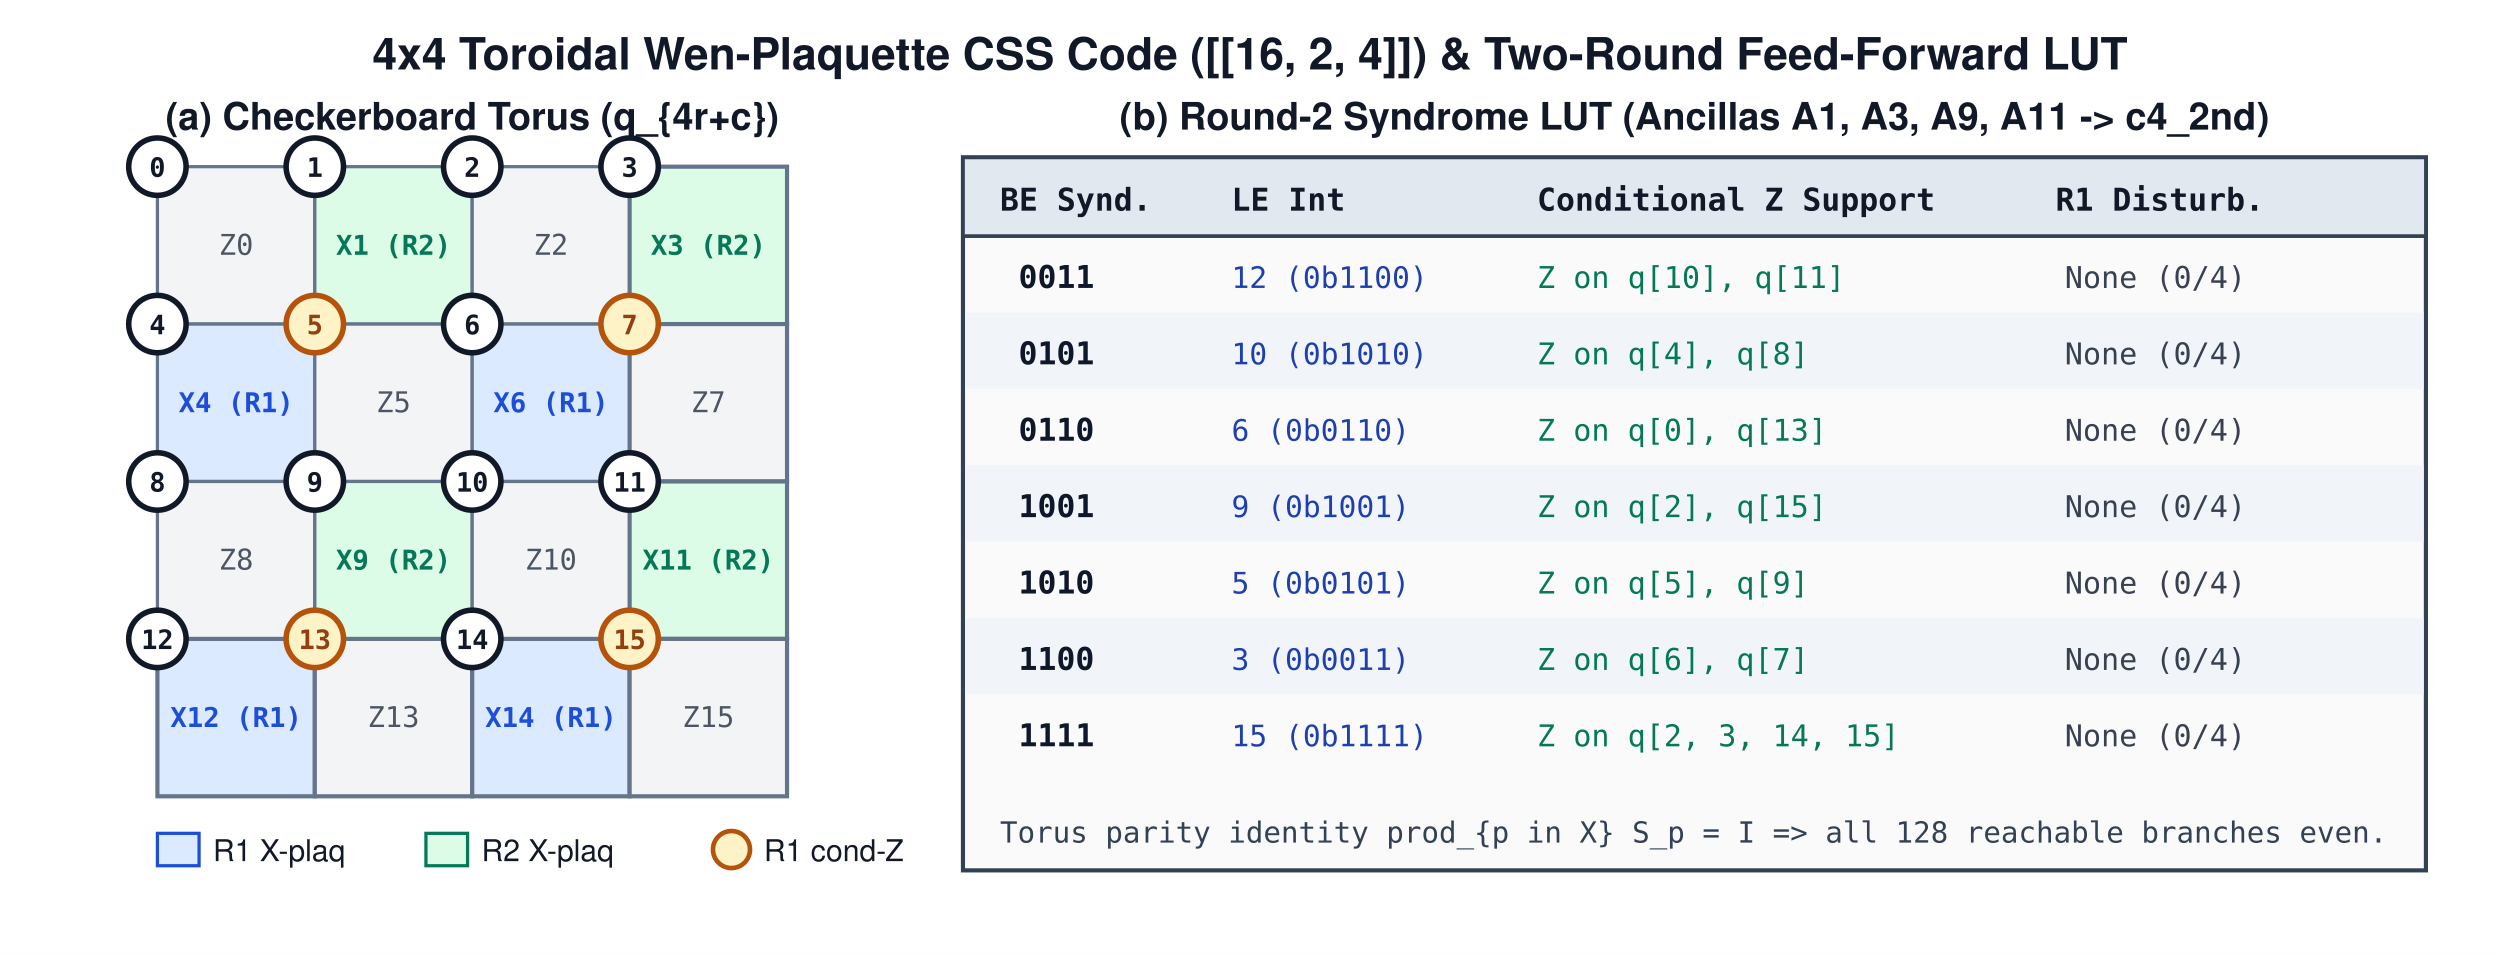
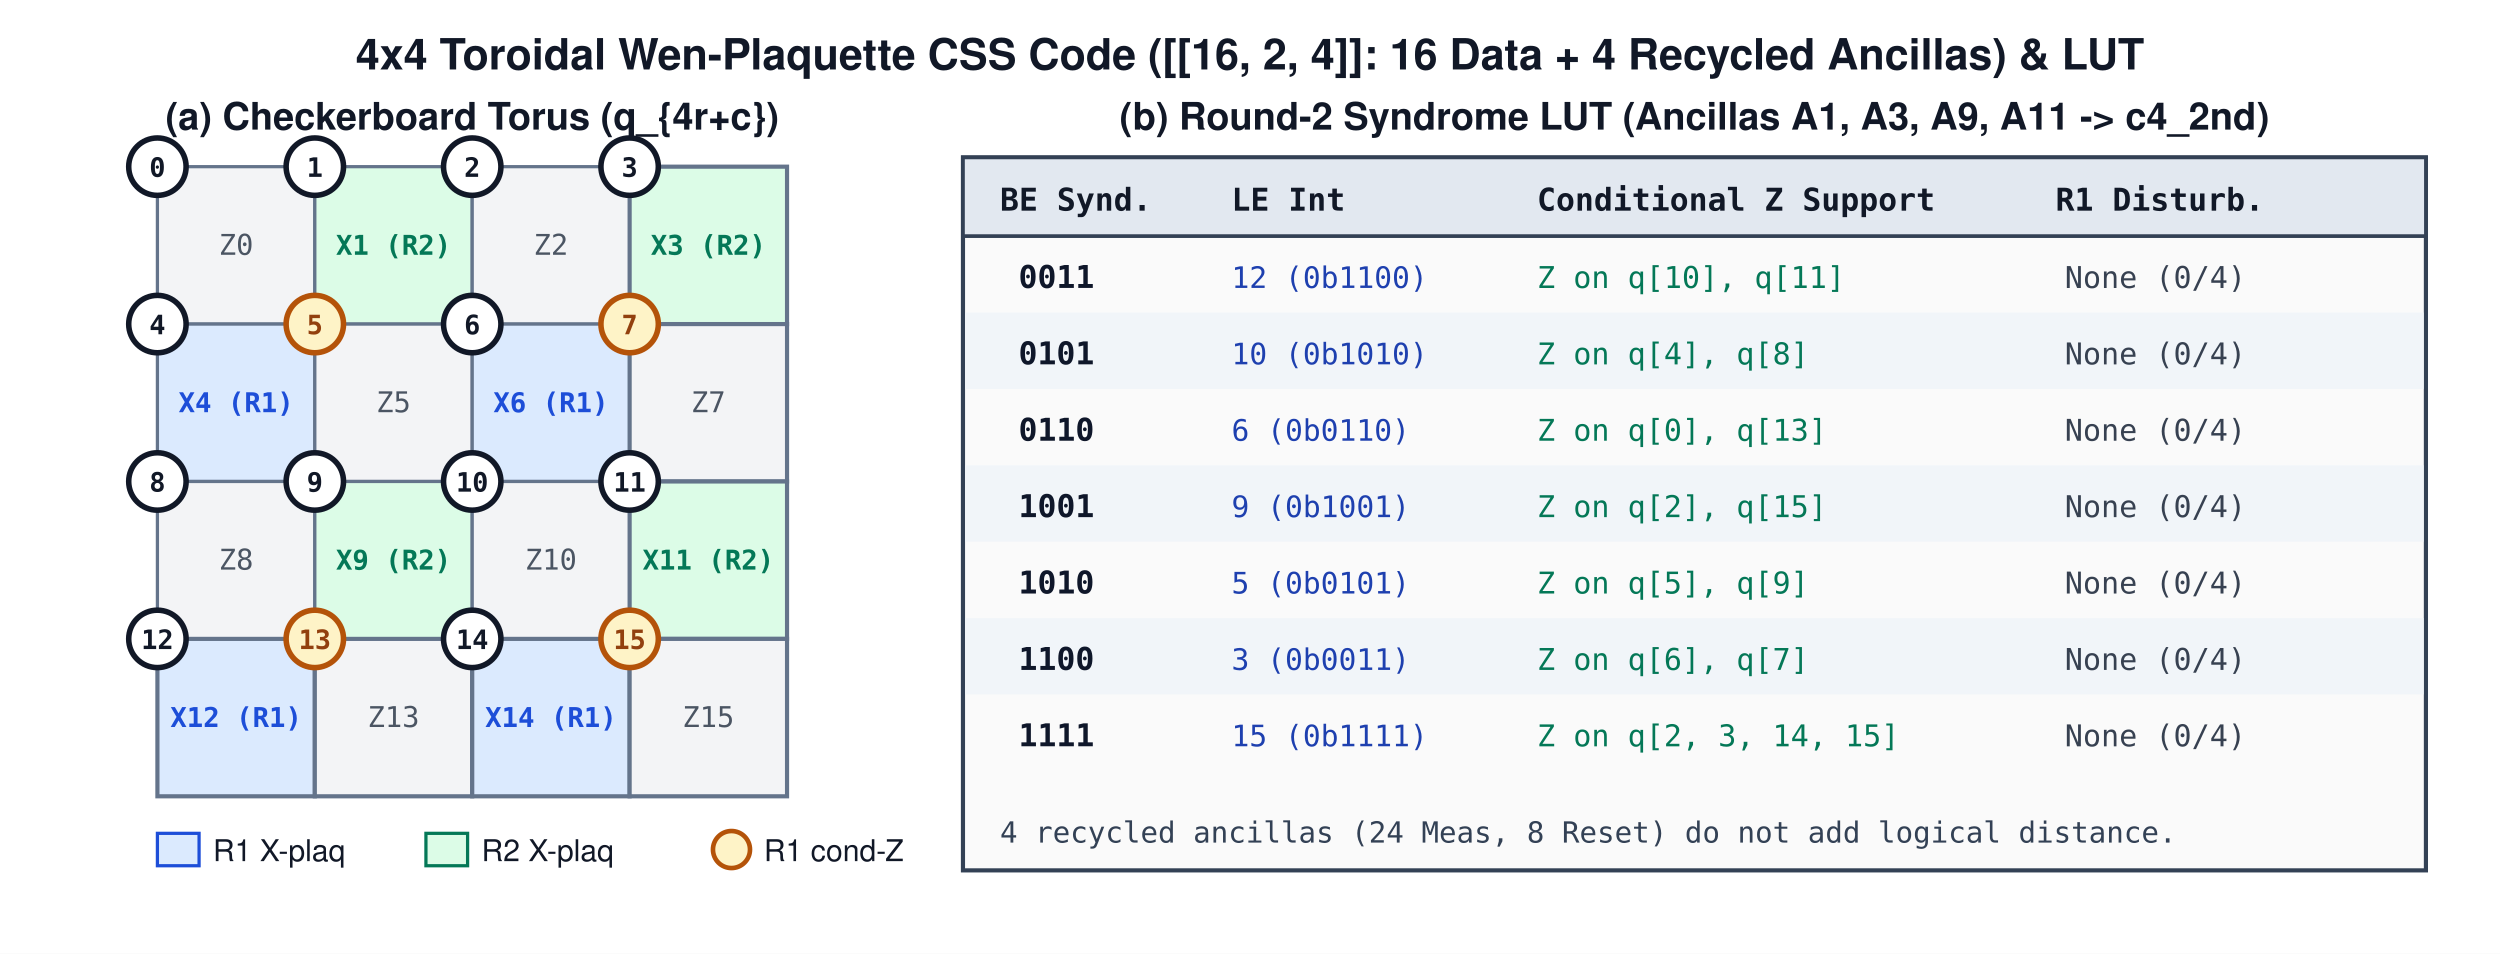
<svg xmlns="http://www.w3.org/2000/svg" width="540" height="206" viewBox="0 0 540 206">
  <rect x="0" y="0" width="540" height="206" fill="#ffffff" />
-   <text x="270.00" y="15.00" font-family="Helvetica, Arial, sans-serif" font-size="9.6" font-weight="bold" fill="#111827" text-anchor="middle">4x4 Toroidal Wen-Plaquette CSS Code ([[16, 2, 4]]) &amp; Two-Round Feed-Forward LUT</text>
+   <text x="270.00" y="15.00" font-family="Helvetica, Arial, sans-serif" font-size="9.3" font-weight="bold" fill="#111827" text-anchor="middle">4x4 Toroidal Wen-Plaquette CSS Code ([[16, 2, 4]]: 16 Data + 4 Recycled Ancillas) &amp; LUT</text>
  <text x="102.00" y="28.00" font-family="Helvetica, Arial, sans-serif" font-size="8.2" font-weight="bold" fill="#111827" text-anchor="middle">(a) Checkerboard Torus (q_{4r+c})</text>
  <rect x="34.00" y="36.00" width="34.00" height="34.00" fill="#f3f4f6" stroke="#64748b" stroke-width="0.70" />
  <text x="51.00" y="55.04" font-family="monospace" font-size="6.2" font-weight="normal" fill="#4b5563" text-anchor="middle">Z0</text>
  <rect x="68.00" y="36.00" width="34.00" height="34.00" fill="#dcfce7" stroke="#64748b" stroke-width="0.70" />
  <text x="85.00" y="55.04" font-family="monospace" font-size="5.9" font-weight="bold" fill="#047857" text-anchor="middle">X1 (R2)</text>
  <rect x="102.00" y="36.00" width="34.00" height="34.00" fill="#f3f4f6" stroke="#64748b" stroke-width="0.70" />
  <text x="119.00" y="55.04" font-family="monospace" font-size="6.2" font-weight="normal" fill="#4b5563" text-anchor="middle">Z2</text>
  <rect x="136.00" y="36.00" width="34.00" height="34.00" fill="#dcfce7" stroke="#64748b" stroke-width="0.90" />
  <text x="153.00" y="55.04" font-family="monospace" font-size="5.9" font-weight="bold" fill="#047857" text-anchor="middle">X3 (R2)</text>
  <rect x="34.00" y="70.00" width="34.00" height="34.00" fill="#dbeafe" stroke="#64748b" stroke-width="0.70" />
  <text x="51.00" y="89.04" font-family="monospace" font-size="5.9" font-weight="bold" fill="#1d4ed8" text-anchor="middle">X4 (R1)</text>
  <rect x="68.00" y="70.00" width="34.00" height="34.00" fill="#f3f4f6" stroke="#64748b" stroke-width="0.70" />
  <text x="85.00" y="89.04" font-family="monospace" font-size="6.2" font-weight="normal" fill="#4b5563" text-anchor="middle">Z5</text>
  <rect x="102.00" y="70.00" width="34.00" height="34.00" fill="#dbeafe" stroke="#64748b" stroke-width="0.70" />
  <text x="119.00" y="89.04" font-family="monospace" font-size="5.9" font-weight="bold" fill="#1d4ed8" text-anchor="middle">X6 (R1)</text>
  <rect x="136.00" y="70.00" width="34.00" height="34.00" fill="#f3f4f6" stroke="#64748b" stroke-width="0.90" />
  <text x="153.00" y="89.04" font-family="monospace" font-size="6.2" font-weight="normal" fill="#4b5563" text-anchor="middle">Z7</text>
  <rect x="34.00" y="104.00" width="34.00" height="34.00" fill="#f3f4f6" stroke="#64748b" stroke-width="0.70" />
  <text x="51.00" y="123.04" font-family="monospace" font-size="6.2" font-weight="normal" fill="#4b5563" text-anchor="middle">Z8</text>
  <rect x="68.00" y="104.00" width="34.00" height="34.00" fill="#dcfce7" stroke="#64748b" stroke-width="0.70" />
  <text x="85.00" y="123.04" font-family="monospace" font-size="5.9" font-weight="bold" fill="#047857" text-anchor="middle">X9 (R2)</text>
  <rect x="102.00" y="104.00" width="34.00" height="34.00" fill="#f3f4f6" stroke="#64748b" stroke-width="0.70" />
  <text x="119.00" y="123.04" font-family="monospace" font-size="6.2" font-weight="normal" fill="#4b5563" text-anchor="middle">Z10</text>
  <rect x="136.00" y="104.00" width="34.00" height="34.00" fill="#dcfce7" stroke="#64748b" stroke-width="0.90" />
  <text x="153.00" y="123.04" font-family="monospace" font-size="5.9" font-weight="bold" fill="#047857" text-anchor="middle">X11 (R2)</text>
  <rect x="34.00" y="138.00" width="34.00" height="34.00" fill="#dbeafe" stroke="#64748b" stroke-width="0.90" />
  <text x="51.00" y="157.04" font-family="monospace" font-size="5.9" font-weight="bold" fill="#1d4ed8" text-anchor="middle">X12 (R1)</text>
  <rect x="68.00" y="138.00" width="34.00" height="34.00" fill="#f3f4f6" stroke="#64748b" stroke-width="0.90" />
  <text x="85.00" y="157.04" font-family="monospace" font-size="6.2" font-weight="normal" fill="#4b5563" text-anchor="middle">Z13</text>
  <rect x="102.00" y="138.00" width="34.00" height="34.00" fill="#dbeafe" stroke="#64748b" stroke-width="0.90" />
  <text x="119.00" y="157.04" font-family="monospace" font-size="5.9" font-weight="bold" fill="#1d4ed8" text-anchor="middle">X14 (R1)</text>
  <rect x="136.00" y="138.00" width="34.00" height="34.00" fill="#f3f4f6" stroke="#64748b" stroke-width="0.90" />
  <text x="153.00" y="157.04" font-family="monospace" font-size="6.2" font-weight="normal" fill="#4b5563" text-anchor="middle">Z15</text>
  <circle cx="34.00" cy="36.00" r="6.20" fill="#ffffff" stroke="#111827" stroke-width="1.20" />
  <text x="34.00" y="38.20" font-family="monospace" font-size="5.8" font-weight="bold" fill="#111827" text-anchor="middle">0</text>
  <circle cx="68.00" cy="36.00" r="6.20" fill="#ffffff" stroke="#111827" stroke-width="1.20" />
  <text x="68.00" y="38.20" font-family="monospace" font-size="5.8" font-weight="bold" fill="#111827" text-anchor="middle">1</text>
  <circle cx="102.00" cy="36.00" r="6.20" fill="#ffffff" stroke="#111827" stroke-width="1.20" />
  <text x="102.00" y="38.20" font-family="monospace" font-size="5.8" font-weight="bold" fill="#111827" text-anchor="middle">2</text>
  <circle cx="136.00" cy="36.00" r="6.20" fill="#ffffff" stroke="#111827" stroke-width="1.20" />
  <text x="136.00" y="38.20" font-family="monospace" font-size="5.8" font-weight="bold" fill="#111827" text-anchor="middle">3</text>
  <circle cx="34.00" cy="70.00" r="6.20" fill="#ffffff" stroke="#111827" stroke-width="1.20" />
  <text x="34.00" y="72.20" font-family="monospace" font-size="5.8" font-weight="bold" fill="#111827" text-anchor="middle">4</text>
  <circle cx="68.00" cy="70.00" r="6.20" fill="#fef3c7" stroke="#b45309" stroke-width="1.20" />
  <text x="68.00" y="72.20" font-family="monospace" font-size="5.8" font-weight="bold" fill="#92400e" text-anchor="middle">5</text>
  <circle cx="102.00" cy="70.00" r="6.20" fill="#ffffff" stroke="#111827" stroke-width="1.20" />
  <text x="102.00" y="72.20" font-family="monospace" font-size="5.8" font-weight="bold" fill="#111827" text-anchor="middle">6</text>
  <circle cx="136.00" cy="70.00" r="6.20" fill="#fef3c7" stroke="#b45309" stroke-width="1.20" />
  <text x="136.00" y="72.20" font-family="monospace" font-size="5.8" font-weight="bold" fill="#92400e" text-anchor="middle">7</text>
  <circle cx="34.00" cy="104.00" r="6.20" fill="#ffffff" stroke="#111827" stroke-width="1.20" />
  <text x="34.00" y="106.20" font-family="monospace" font-size="5.8" font-weight="bold" fill="#111827" text-anchor="middle">8</text>
  <circle cx="68.00" cy="104.00" r="6.20" fill="#ffffff" stroke="#111827" stroke-width="1.20" />
  <text x="68.00" y="106.20" font-family="monospace" font-size="5.8" font-weight="bold" fill="#111827" text-anchor="middle">9</text>
  <circle cx="102.00" cy="104.00" r="6.20" fill="#ffffff" stroke="#111827" stroke-width="1.20" />
  <text x="102.00" y="106.20" font-family="monospace" font-size="5.8" font-weight="bold" fill="#111827" text-anchor="middle">10</text>
  <circle cx="136.00" cy="104.00" r="6.20" fill="#ffffff" stroke="#111827" stroke-width="1.20" />
  <text x="136.00" y="106.20" font-family="monospace" font-size="5.8" font-weight="bold" fill="#111827" text-anchor="middle">11</text>
  <circle cx="34.00" cy="138.00" r="6.20" fill="#ffffff" stroke="#111827" stroke-width="1.20" />
  <text x="34.00" y="140.20" font-family="monospace" font-size="5.8" font-weight="bold" fill="#111827" text-anchor="middle">12</text>
  <circle cx="68.00" cy="138.00" r="6.20" fill="#fef3c7" stroke="#b45309" stroke-width="1.20" />
  <text x="68.00" y="140.20" font-family="monospace" font-size="5.8" font-weight="bold" fill="#92400e" text-anchor="middle">13</text>
  <circle cx="102.00" cy="138.00" r="6.20" fill="#ffffff" stroke="#111827" stroke-width="1.20" />
  <text x="102.00" y="140.20" font-family="monospace" font-size="5.8" font-weight="bold" fill="#111827" text-anchor="middle">14</text>
  <circle cx="136.00" cy="138.00" r="6.20" fill="#fef3c7" stroke="#b45309" stroke-width="1.20" />
  <text x="136.00" y="140.20" font-family="monospace" font-size="5.8" font-weight="bold" fill="#92400e" text-anchor="middle">15</text>
  <rect x="34.00" y="180.00" width="9.00" height="7.00" fill="#dbeafe" stroke="#1d4ed8" stroke-width="0.70" />
  <text x="46.00" y="186.00" font-family="Helvetica, Arial, sans-serif" font-size="6.5" font-weight="normal" fill="#111827" text-anchor="start">R1 X-plaq</text>
  <rect x="92.00" y="180.00" width="9.00" height="7.00" fill="#dcfce7" stroke="#047857" stroke-width="0.70" />
  <text x="104.00" y="186.00" font-family="Helvetica, Arial, sans-serif" font-size="6.5" font-weight="normal" fill="#111827" text-anchor="start">R2 X-plaq</text>
  <circle cx="158.00" cy="183.50" r="4.00" fill="#fef3c7" stroke="#b45309" stroke-width="1.00" />
  <text x="165.00" y="186.00" font-family="Helvetica, Arial, sans-serif" font-size="6.5" font-weight="normal" fill="#111827" text-anchor="start">R1 cond-Z</text>
  <text x="366.00" y="28.00" font-family="Helvetica, Arial, sans-serif" font-size="8.2" font-weight="bold" fill="#111827" text-anchor="middle">(b) Round-2 Syndrome LUT (Ancillas A1, A3, A9, A11 -&gt; c4_2nd)</text>
  <rect x="208.00" y="34.00" width="316.00" height="154.00" fill="#fafafa" stroke="#334155" stroke-width="0.90" />
  <rect x="208.00" y="34.00" width="316.00" height="17.00" fill="#e2e8f0" stroke="#334155" stroke-width="0.80" />
  <text x="216.00" y="45.50" font-family="monospace" font-size="6.8" font-weight="bold" fill="#111827" text-anchor="start">BE Synd.</text>
  <text x="266.00" y="45.50" font-family="monospace" font-size="6.8" font-weight="bold" fill="#111827" text-anchor="start">LE Int</text>
  <text x="332.00" y="45.50" font-family="monospace" font-size="6.8" font-weight="bold" fill="#111827" text-anchor="start">Conditional Z Support</text>
  <text x="444.00" y="45.50" font-family="monospace" font-size="6.8" font-weight="bold" fill="#111827" text-anchor="start">R1 Disturb.</text>
  <text x="220.00" y="62.20" font-family="monospace" font-size="6.8" font-weight="bold" fill="#0f172a" text-anchor="start">0011</text>
  <text x="266.00" y="62.20" font-family="monospace" font-size="6.4" font-weight="normal" fill="#1e40af" text-anchor="start">12 (0b1100)</text>
  <text x="332.00" y="62.20" font-family="monospace" font-size="6.5" font-weight="normal" fill="#047857" text-anchor="start">Z on q[10], q[11]</text>
  <text x="446.00" y="62.20" font-family="monospace" font-size="6.5" font-weight="normal" fill="#374151" text-anchor="start">None (0/4)</text>
  <rect x="208.50" y="67.50" width="315.00" height="16.50" fill="#f1f5f9" />
  <text x="220.00" y="78.70" font-family="monospace" font-size="6.8" font-weight="bold" fill="#0f172a" text-anchor="start">0101</text>
  <text x="266.00" y="78.70" font-family="monospace" font-size="6.4" font-weight="normal" fill="#1e40af" text-anchor="start">10 (0b1010)</text>
  <text x="332.00" y="78.70" font-family="monospace" font-size="6.5" font-weight="normal" fill="#047857" text-anchor="start">Z on q[4], q[8]</text>
  <text x="446.00" y="78.70" font-family="monospace" font-size="6.5" font-weight="normal" fill="#374151" text-anchor="start">None (0/4)</text>
  <text x="220.00" y="95.20" font-family="monospace" font-size="6.8" font-weight="bold" fill="#0f172a" text-anchor="start">0110</text>
  <text x="266.00" y="95.20" font-family="monospace" font-size="6.4" font-weight="normal" fill="#1e40af" text-anchor="start"> 6 (0b0110)</text>
  <text x="332.00" y="95.20" font-family="monospace" font-size="6.5" font-weight="normal" fill="#047857" text-anchor="start">Z on q[0], q[13]</text>
  <text x="446.00" y="95.20" font-family="monospace" font-size="6.5" font-weight="normal" fill="#374151" text-anchor="start">None (0/4)</text>
  <rect x="208.50" y="100.50" width="315.00" height="16.50" fill="#f1f5f9" />
  <text x="220.00" y="111.70" font-family="monospace" font-size="6.8" font-weight="bold" fill="#0f172a" text-anchor="start">1001</text>
  <text x="266.00" y="111.70" font-family="monospace" font-size="6.4" font-weight="normal" fill="#1e40af" text-anchor="start"> 9 (0b1001)</text>
  <text x="332.00" y="111.70" font-family="monospace" font-size="6.5" font-weight="normal" fill="#047857" text-anchor="start">Z on q[2], q[15]</text>
  <text x="446.00" y="111.70" font-family="monospace" font-size="6.5" font-weight="normal" fill="#374151" text-anchor="start">None (0/4)</text>
  <text x="220.00" y="128.20" font-family="monospace" font-size="6.8" font-weight="bold" fill="#0f172a" text-anchor="start">1010</text>
  <text x="266.00" y="128.20" font-family="monospace" font-size="6.4" font-weight="normal" fill="#1e40af" text-anchor="start"> 5 (0b0101)</text>
  <text x="332.00" y="128.20" font-family="monospace" font-size="6.5" font-weight="normal" fill="#047857" text-anchor="start">Z on q[5], q[9]</text>
  <text x="446.00" y="128.20" font-family="monospace" font-size="6.5" font-weight="normal" fill="#374151" text-anchor="start">None (0/4)</text>
  <rect x="208.50" y="133.50" width="315.00" height="16.50" fill="#f1f5f9" />
  <text x="220.00" y="144.70" font-family="monospace" font-size="6.8" font-weight="bold" fill="#0f172a" text-anchor="start">1100</text>
  <text x="266.00" y="144.70" font-family="monospace" font-size="6.4" font-weight="normal" fill="#1e40af" text-anchor="start"> 3 (0b0011)</text>
  <text x="332.00" y="144.70" font-family="monospace" font-size="6.5" font-weight="normal" fill="#047857" text-anchor="start">Z on q[6], q[7]</text>
  <text x="446.00" y="144.70" font-family="monospace" font-size="6.5" font-weight="normal" fill="#374151" text-anchor="start">None (0/4)</text>
  <text x="220.00" y="161.20" font-family="monospace" font-size="6.8" font-weight="bold" fill="#0f172a" text-anchor="start">1111</text>
  <text x="266.00" y="161.20" font-family="monospace" font-size="6.4" font-weight="normal" fill="#1e40af" text-anchor="start">15 (0b1111)</text>
  <text x="332.00" y="161.20" font-family="monospace" font-size="6.5" font-weight="normal" fill="#047857" text-anchor="start">Z on q[2, 3, 14, 15]</text>
  <text x="446.00" y="161.20" font-family="monospace" font-size="6.5" font-weight="normal" fill="#374151" text-anchor="start">None (0/4)</text>
-   <text x="216.00" y="182.00" font-family="monospace" font-size="6.3" font-weight="normal" fill="#334155" text-anchor="start">Torus parity identity prod_{p in X} S_p = I =&gt; all 128 reachable branches even.</text>
+   <text x="216.00" y="182.00" font-family="monospace" font-size="6.3" font-weight="normal" fill="#334155" text-anchor="start">4 recycled ancillas (24 Meas, 8 Reset) do not add logical distance.</text>
</svg>
